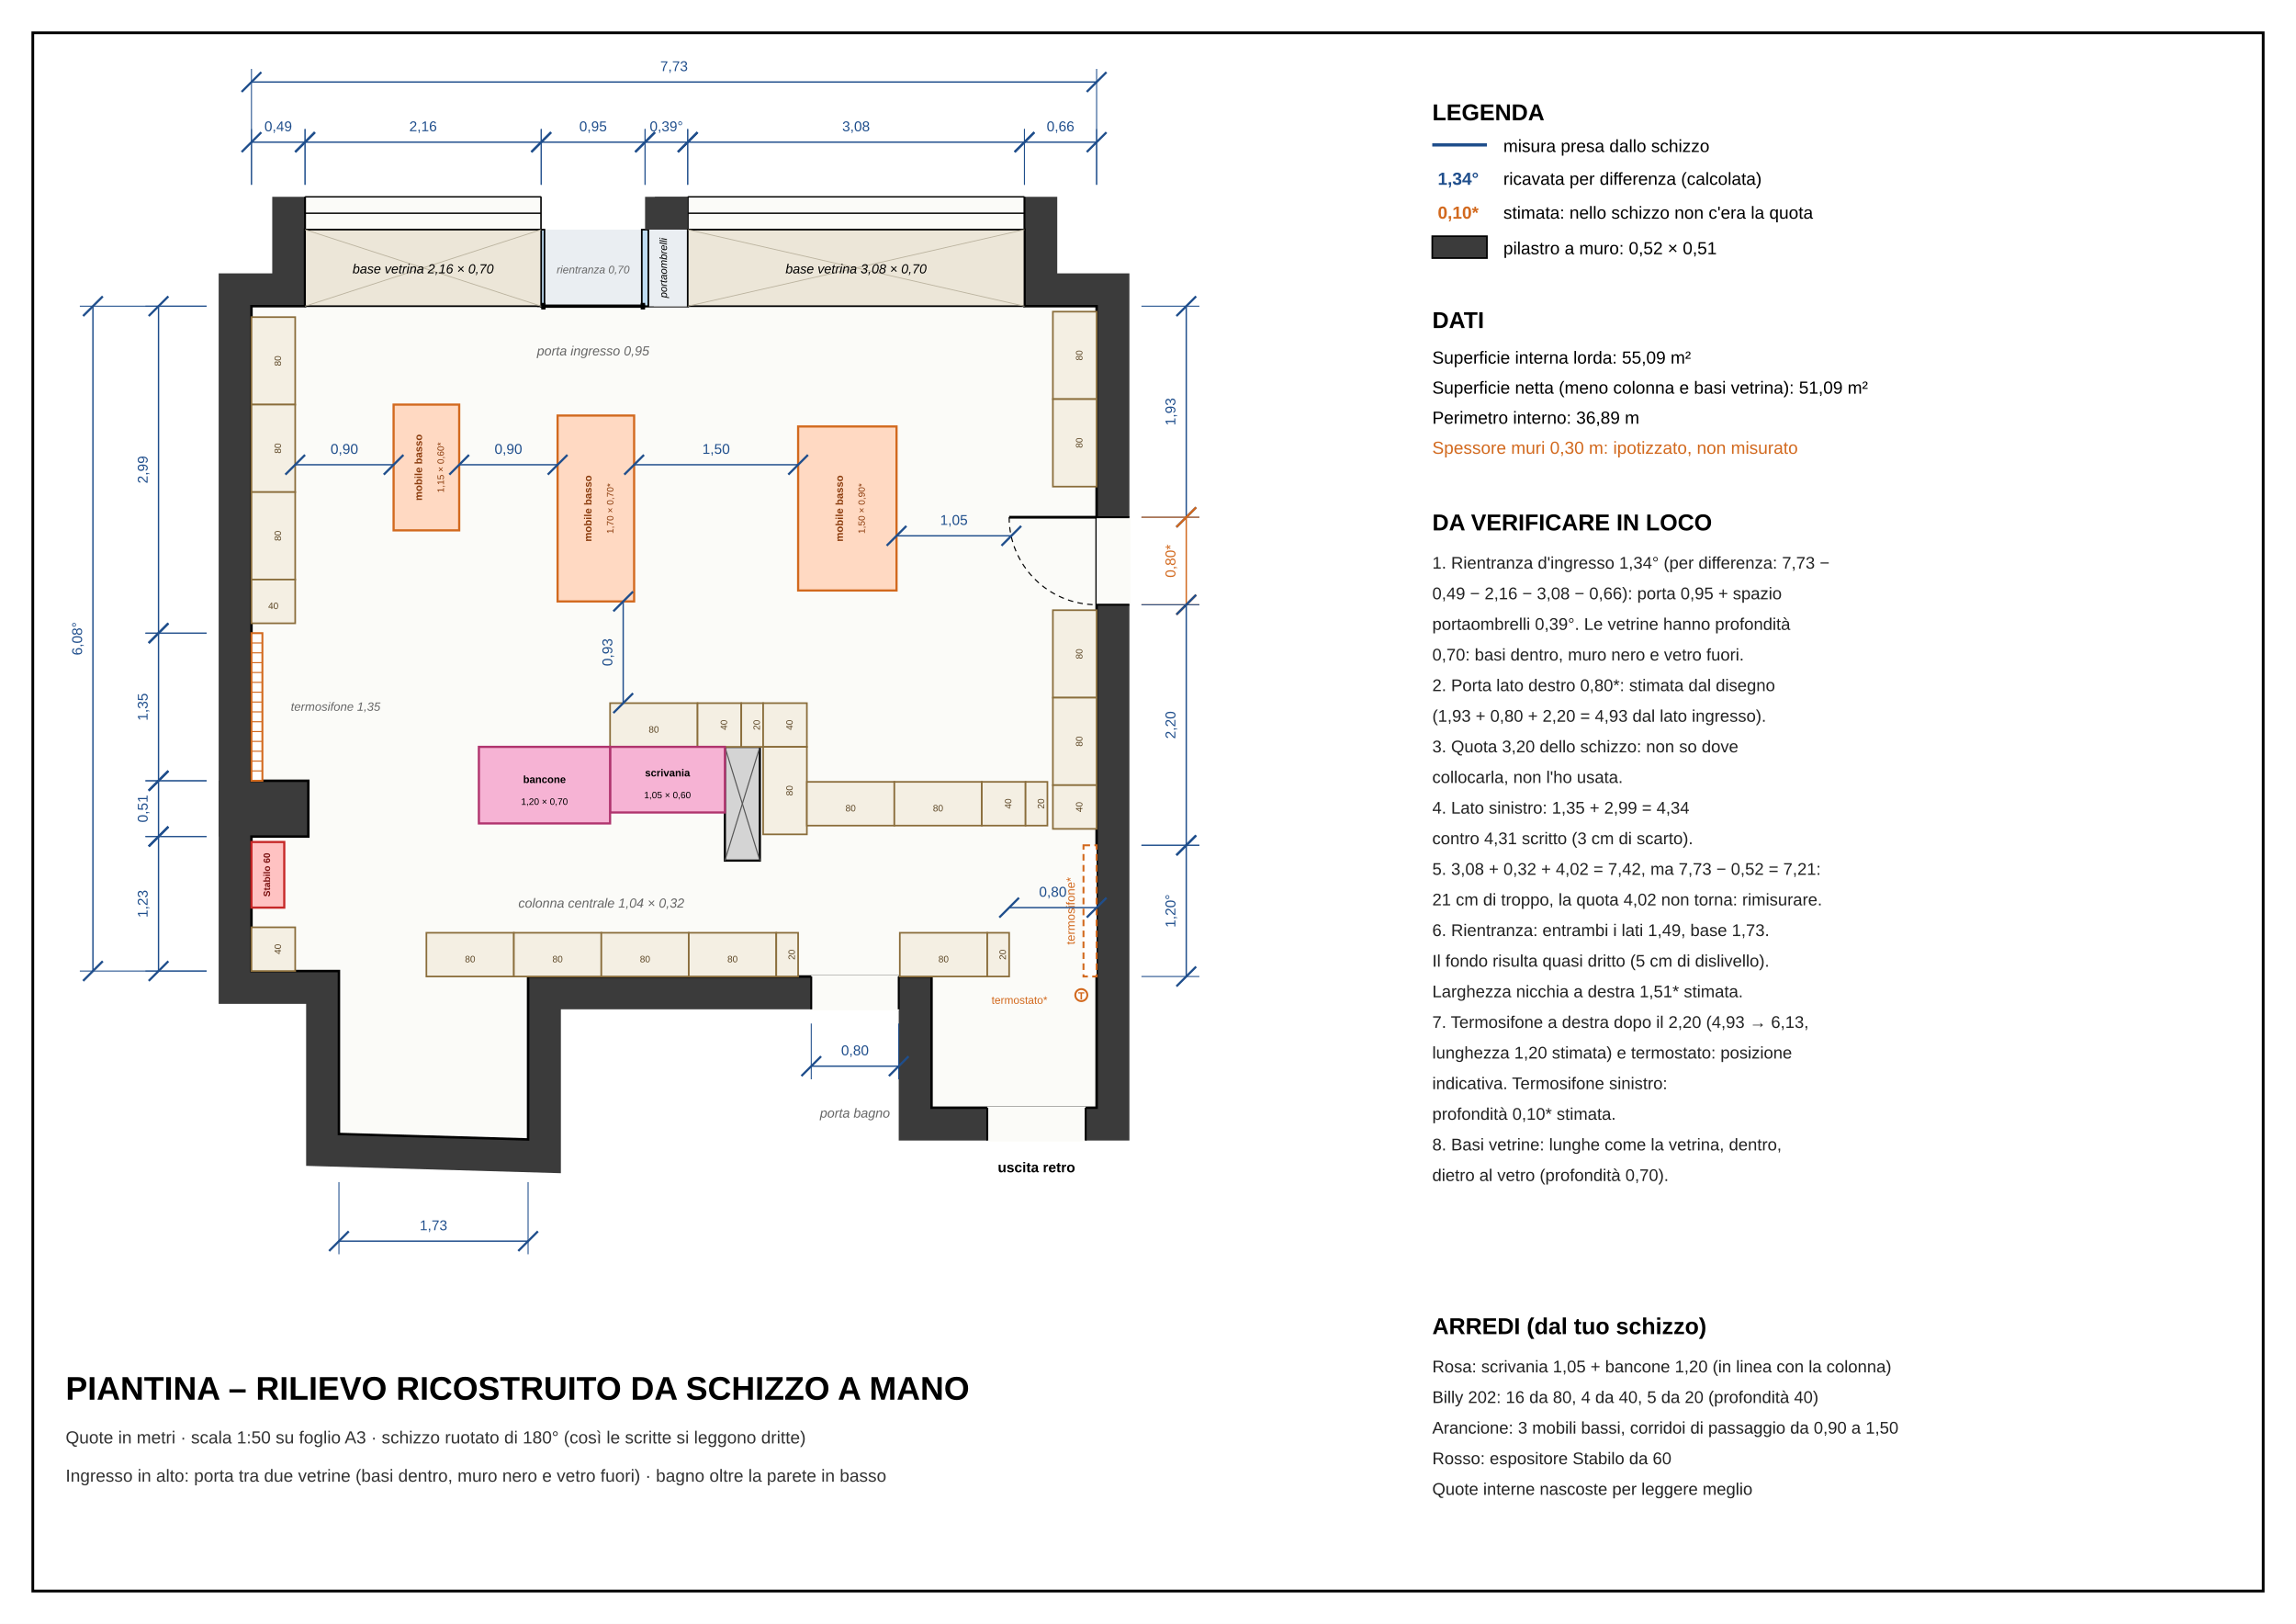
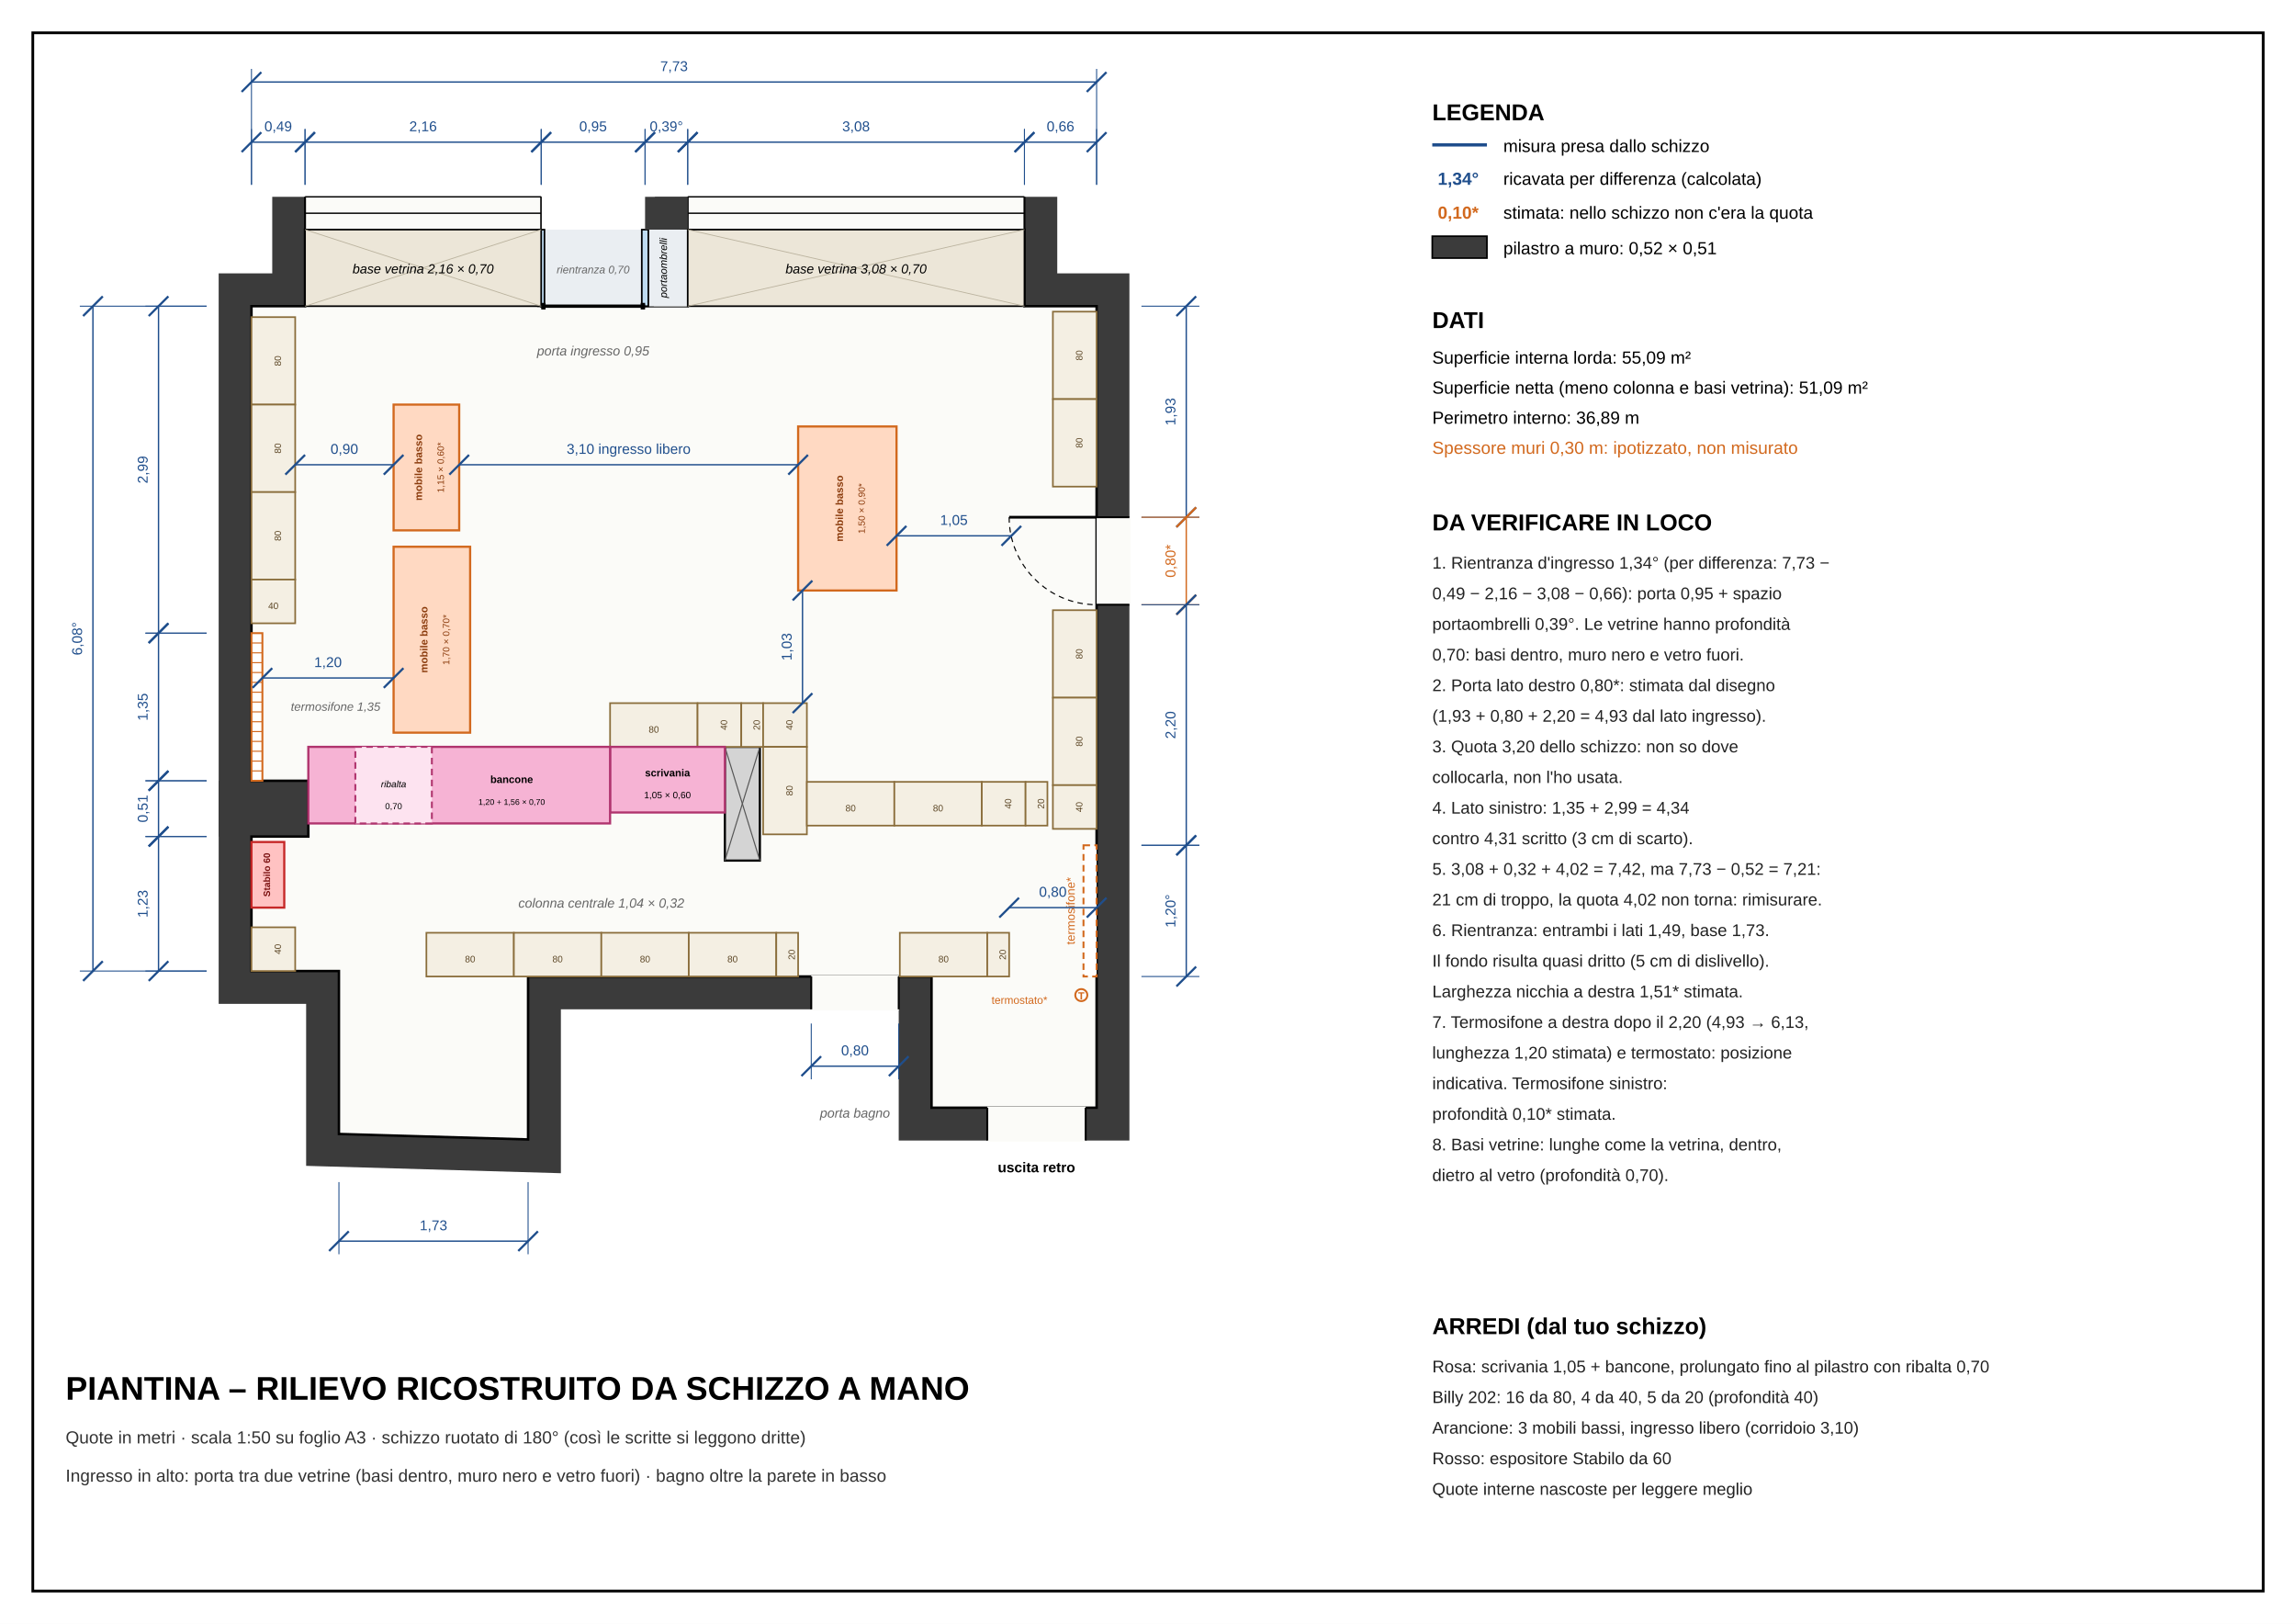
<svg xmlns="http://www.w3.org/2000/svg" width="420mm" height="297mm" viewBox="0 0 420 297" font-family="Arial, Helvetica, sans-serif">
  <defs>
    <pattern id="hatch" width="1.6" height="1.6" patternUnits="userSpaceOnUse" patternTransform="rotate(45)">
      <line x1="0" y1="0" x2="0" y2="1.6" stroke="#777" stroke-width="0.25" />
    </pattern>
  </defs>
  <rect width="420" height="297" fill="#ffffff" />
  <rect x="6" y="6" width="408" height="285" fill="none" stroke="#000" stroke-width="0.5" />
  <polygon points="46.00,56.00 55.80,56.00 55.80,42.00 99.00,42.00 99.00,56.00 125.80,56.00 125.80,42.00 187.40,42.00 187.40,56.00 200.60,56.00 200.60,202.60 170.40,202.60 170.40,178.60 96.60,178.60 96.60,208.40 62.00,207.40 62.00,177.60 46.00,177.60 46.00,153.00 56.40,153.00 56.40,142.80 46.00,142.80" fill="none" stroke="#3b3b3b" stroke-width="12.00" stroke-linejoin="miter" stroke-miterlimit="10" />
  <polygon points="46.00,56.00 55.80,56.00 55.80,42.00 99.00,42.00 99.00,56.00 125.80,56.00 125.80,42.00 187.40,42.00 187.40,56.00 200.60,56.00 200.60,202.60 170.40,202.60 170.40,178.60 96.60,178.60 96.60,208.40 62.00,207.40 62.00,177.60 46.00,177.60 46.00,153.00 56.40,153.00 56.40,142.80 46.00,142.80" fill="#fbfbf8" stroke="none" />
  <rect x="40.00" y="142.80" width="16.40" height="10.20" fill="#3b3b3b" stroke="none" stroke-width="0.25" />
  <polygon points="46.00,56.00 55.80,56.00 55.80,42.00 99.00,42.00 99.00,56.00 125.80,56.00 125.80,42.00 187.40,42.00 187.40,56.00 200.60,56.00 200.60,202.60 170.40,202.60 170.40,178.60 96.60,178.60 96.60,208.40 62.00,207.40 62.00,177.60 46.00,177.60 46.00,153.00 56.40,153.00 56.40,142.80 46.00,142.80" fill="none" stroke="#000" stroke-width="0.45" stroke-linejoin="miter" />
  <rect x="55.80" y="35.80" width="43.20" height="6.40" fill="#fbfbf8" stroke="none" stroke-width="0.25" />
  <line x1="55.80" y1="36.00" x2="55.80" y2="42.00" stroke="#000" stroke-width="0.35" />
  <line x1="99.00" y1="36.00" x2="99.00" y2="42.00" stroke="#000" stroke-width="0.35" />
  <line x1="55.80" y1="36.00" x2="99.00" y2="36.00" stroke="#000" stroke-width="0.25" />
  <line x1="55.80" y1="39.00" x2="99.00" y2="39.00" stroke="#000" stroke-width="0.25" />
  <line x1="55.80" y1="42.00" x2="99.00" y2="42.00" stroke="#000" stroke-width="0.25" />
  <rect x="125.80" y="35.80" width="61.60" height="6.40" fill="#fbfbf8" stroke="none" stroke-width="0.25" />
  <line x1="125.80" y1="36.00" x2="125.80" y2="42.00" stroke="#000" stroke-width="0.35" />
  <line x1="187.40" y1="36.00" x2="187.40" y2="42.00" stroke="#000" stroke-width="0.35" />
  <line x1="125.80" y1="36.00" x2="187.40" y2="36.00" stroke="#000" stroke-width="0.25" />
  <line x1="125.80" y1="39.00" x2="187.40" y2="39.00" stroke="#000" stroke-width="0.25" />
  <line x1="125.80" y1="42.00" x2="187.40" y2="42.00" stroke="#000" stroke-width="0.25" />
  <rect x="99.00" y="42.00" width="6.20" height="14.00" fill="#fbfbf8" stroke="none" stroke-width="0.25" />
  <rect x="99.10" y="35.80" width="6.30" height="6.30" fill="#ffffff" stroke="none" stroke-width="0.25" />
  <rect x="119.60" y="42.00" width="6.20" height="14.00" fill="#fbfbf8" stroke="none" stroke-width="0.25" />
  <rect x="99.00" y="49.80" width="26.80" height="6.20" fill="#fbfbf8" stroke="none" stroke-width="0.25" />
  <line x1="99.00" y1="50.00" x2="99.00" y2="56.00" stroke="#000" stroke-width="0.35" />
  <line x1="125.80" y1="50.00" x2="125.80" y2="56.00" stroke="#000" stroke-width="0.35" />
  <rect x="99.00" y="42.00" width="26.80" height="14.00" fill="#eaeef2" stroke="none" stroke-width="0.25" />
  <rect x="98.40" y="42.00" width="1.20" height="14.00" fill="#bfdcf2" stroke="#000" stroke-width="0.3" />
  <rect x="117.40" y="42.00" width="1.20" height="14.00" fill="#bfdcf2" stroke="#000" stroke-width="0.3" />
  <line x1="99.00" y1="56.00" x2="118.00" y2="56.00" stroke="#000" stroke-width="0.6" />
  <rect x="99.00" y="55.40" width="0.80" height="1.20" fill="#000" stroke="none" stroke-width="0.25" />
  <rect x="117.20" y="55.40" width="0.80" height="1.20" fill="#000" stroke="none" stroke-width="0.25" />
  <rect x="118.00" y="36.00" width="7.80" height="6.00" fill="#3b3b3b" stroke="none" stroke-width="0.25" />
  <rect x="200.60" y="94.60" width="6.20" height="16.00" fill="#fbfbf8" stroke="none" stroke-width="0.25" />
  <line x1="200.60" y1="94.60" x2="206.60" y2="94.60" stroke="#000" stroke-width="0.35" />
  <line x1="200.60" y1="110.60" x2="206.60" y2="110.60" stroke="#000" stroke-width="0.35" />
  <line x1="200.60" y1="94.60" x2="184.60" y2="94.60" stroke="#000" stroke-width="0.5" />
  <path d="M 184.60 94.60 A 16.00 16.00 0 0 0 200.60 110.60" fill="none" stroke="#000" stroke-width="0.2" stroke-dasharray="1 0.8" />
  <rect x="148.40" y="178.40" width="16.00" height="6.40" fill="#fbfbf8" stroke="none" stroke-width="0.25" />
  <line x1="148.40" y1="178.60" x2="148.40" y2="184.60" stroke="#000" stroke-width="0.35" />
  <line x1="164.40" y1="178.60" x2="164.40" y2="184.60" stroke="#000" stroke-width="0.35" />
  <rect x="180.60" y="202.40" width="18.00" height="6.40" fill="#fbfbf8" stroke="none" stroke-width="0.25" />
  <line x1="180.60" y1="202.60" x2="180.60" y2="208.60" stroke="#000" stroke-width="0.35" />
  <line x1="198.60" y1="202.60" x2="198.60" y2="208.60" stroke="#000" stroke-width="0.35" />
  <rect x="180.60" y="202.40" width="18.00" height="6.40" fill="none" stroke="none" stroke-width="0.25" />
  <rect x="55.80" y="42.00" width="43.20" height="14.00" fill="#ece6d8" stroke="#000" stroke-width="0.3" />
  <line x1="55.80" y1="42.00" x2="99.00" y2="56.00" stroke="#bbb39f" stroke-width="0.15" />
  <line x1="55.80" y1="56.00" x2="99.00" y2="42.00" stroke="#bbb39f" stroke-width="0.15" />
  <rect x="125.80" y="42.00" width="61.60" height="14.00" fill="#ece6d8" stroke="#000" stroke-width="0.3" />
  <line x1="125.80" y1="42.00" x2="187.40" y2="56.00" stroke="#bbb39f" stroke-width="0.15" />
  <line x1="125.80" y1="56.00" x2="187.40" y2="42.00" stroke="#bbb39f" stroke-width="0.15" />
  <rect x="132.60" y="136.60" width="6.40" height="20.80" fill="#d4d4d4" stroke="#000" stroke-width="0.4" />
  <line x1="132.60" y1="136.60" x2="139.00" y2="157.40" stroke="#555" stroke-width="0.2" />
  <line x1="139.00" y1="136.60" x2="132.60" y2="157.40" stroke="#555" stroke-width="0.2" />
  <rect x="46.00" y="115.80" width="2.00" height="27.00" fill="#fff" stroke="#d2691e" stroke-width="0.35" />
  <line x1="46.00" y1="117.60" x2="48.00" y2="117.60" stroke="#d2691e" stroke-width="0.2" />
  <line x1="46.00" y1="119.40" x2="48.00" y2="119.40" stroke="#d2691e" stroke-width="0.2" />
  <line x1="46.00" y1="121.20" x2="48.00" y2="121.20" stroke="#d2691e" stroke-width="0.2" />
  <line x1="46.00" y1="123.00" x2="48.00" y2="123.00" stroke="#d2691e" stroke-width="0.2" />
  <line x1="46.00" y1="124.80" x2="48.00" y2="124.80" stroke="#d2691e" stroke-width="0.2" />
  <line x1="46.00" y1="126.60" x2="48.00" y2="126.60" stroke="#d2691e" stroke-width="0.2" />
  <line x1="46.00" y1="128.40" x2="48.00" y2="128.40" stroke="#d2691e" stroke-width="0.2" />
  <line x1="46.00" y1="130.20" x2="48.00" y2="130.20" stroke="#d2691e" stroke-width="0.2" />
  <line x1="46.00" y1="132.00" x2="48.00" y2="132.00" stroke="#d2691e" stroke-width="0.2" />
  <line x1="46.00" y1="133.80" x2="48.00" y2="133.80" stroke="#d2691e" stroke-width="0.2" />
  <line x1="46.00" y1="135.60" x2="48.00" y2="135.60" stroke="#d2691e" stroke-width="0.2" />
  <line x1="46.00" y1="137.40" x2="48.00" y2="137.40" stroke="#d2691e" stroke-width="0.2" />
  <line x1="46.00" y1="139.20" x2="48.00" y2="139.20" stroke="#d2691e" stroke-width="0.2" />
  <line x1="46.00" y1="141.00" x2="48.00" y2="141.00" stroke="#d2691e" stroke-width="0.2" />
  <rect x="198.20" y="154.60" width="2.40" height="24.00" fill="#fff" stroke="#d2691e" stroke-width="0.35" stroke-dasharray="1.2 0.8" />
  <text x="196.60" y="166.60" font-size="2.2" fill="#d2691e" text-anchor="middle" font-weight="normal" font-style="normal" transform="rotate(-90 196.60 166.60)">termosifone*</text>
  <circle cx="197.80" cy="182.00" r="1.1" fill="#fff" stroke="#d2691e" stroke-width="0.35" />
  <text x="197.80" y="182.80" font-size="1.9" fill="#d2691e" text-anchor="middle" font-weight="bold">T</text>
  <text x="191.60" y="183.60" font-size="2.0" fill="#d2691e" text-anchor="end" font-weight="normal" font-style="normal">termostato*</text>
  <text x="77.40" y="50.00" font-size="2.4" fill="#000" text-anchor="middle" font-weight="normal" font-style="italic">base vetrina 2,16 × 0,70</text>
  <text x="156.60" y="50.00" font-size="2.4" fill="#000" text-anchor="middle" font-weight="normal" font-style="italic">base vetrina 3,08 × 0,70</text>
  <text x="108.50" y="65.00" font-size="2.4" fill="#666666" text-anchor="middle" font-weight="normal" font-style="italic">porta ingresso 0,95</text>
  <text x="108.50" y="50.00" font-size="2.0" fill="#666666" text-anchor="middle" font-weight="normal" font-style="italic">rientranza 0,70</text>
  <text x="122.00" y="49.00" font-size="1.9" fill="#000" text-anchor="middle" font-weight="normal" font-style="italic" transform="rotate(-90 122.00 49.00)">portaombrelli</text>
  <text x="110.00" y="166.00" font-size="2.4" fill="#666666" text-anchor="middle" font-weight="normal" font-style="italic">colonna centrale 1,04 × 0,32</text>
  <text x="53.20" y="130.00" font-size="2.2" fill="#666666" text-anchor="start" font-weight="normal" font-style="italic">termosifone 1,35</text>
  <text x="156.40" y="204.40" font-size="2.4" fill="#666666" text-anchor="middle" font-weight="normal" font-style="italic">porta bagno</text>
  <text x="189.60" y="214.40" font-size="2.6" fill="#000" text-anchor="middle" font-weight="bold" font-style="normal">uscita retro</text>
  <rect x="46.00" y="58.00" width="8.00" height="16.00" fill="#f4efe3" stroke="#8a6d3b" stroke-width="0.3" />
  <text x="51.40" y="66.00" font-size="1.7" fill="#5b4524" text-anchor="middle" font-weight="normal" font-style="normal" transform="rotate(-90 51.40 66.00)">80</text>
  <rect x="46.00" y="74.00" width="8.00" height="16.00" fill="#f4efe3" stroke="#8a6d3b" stroke-width="0.3" />
  <text x="51.40" y="82.00" font-size="1.7" fill="#5b4524" text-anchor="middle" font-weight="normal" font-style="normal" transform="rotate(-90 51.40 82.00)">80</text>
  <rect x="46.00" y="90.00" width="8.00" height="16.00" fill="#f4efe3" stroke="#8a6d3b" stroke-width="0.3" />
  <text x="51.40" y="98.00" font-size="1.7" fill="#5b4524" text-anchor="middle" font-weight="normal" font-style="normal" transform="rotate(-90 51.40 98.00)">80</text>
  <rect x="46.00" y="106.00" width="8.00" height="8.00" fill="#f4efe3" stroke="#8a6d3b" stroke-width="0.3" />
  <text x="50.00" y="111.40" font-size="1.7" fill="#5b4524" text-anchor="middle" font-weight="normal" font-style="normal">40</text>
  <rect x="46.00" y="169.60" width="8.00" height="8.00" fill="#f4efe3" stroke="#8a6d3b" stroke-width="0.3" />
  <text x="51.40" y="173.60" font-size="1.7" fill="#5b4524" text-anchor="middle" font-weight="normal" font-style="normal" transform="rotate(-90 51.40 173.60)">40</text>
  <rect x="78.00" y="170.60" width="16.00" height="8.00" fill="#f4efe3" stroke="#8a6d3b" stroke-width="0.3" />
  <text x="86.00" y="176.00" font-size="1.7" fill="#5b4524" text-anchor="middle" font-weight="normal" font-style="normal">80</text>
  <rect x="94.00" y="170.60" width="16.00" height="8.00" fill="#f4efe3" stroke="#8a6d3b" stroke-width="0.3" />
  <text x="102.00" y="176.00" font-size="1.7" fill="#5b4524" text-anchor="middle" font-weight="normal" font-style="normal">80</text>
  <rect x="110.00" y="170.60" width="16.00" height="8.00" fill="#f4efe3" stroke="#8a6d3b" stroke-width="0.3" />
  <text x="118.00" y="176.00" font-size="1.7" fill="#5b4524" text-anchor="middle" font-weight="normal" font-style="normal">80</text>
  <rect x="126.00" y="170.60" width="16.00" height="8.00" fill="#f4efe3" stroke="#8a6d3b" stroke-width="0.3" />
  <text x="134.00" y="176.00" font-size="1.7" fill="#5b4524" text-anchor="middle" font-weight="normal" font-style="normal">80</text>
  <rect x="142.00" y="170.60" width="4.00" height="8.00" fill="#f4efe3" stroke="#8a6d3b" stroke-width="0.3" />
  <text x="145.40" y="174.60" font-size="1.7" fill="#5b4524" text-anchor="middle" font-weight="normal" font-style="normal" transform="rotate(-90 145.40 174.60)">20</text>
  <rect x="164.60" y="170.60" width="16.00" height="8.00" fill="#f4efe3" stroke="#8a6d3b" stroke-width="0.3" />
  <text x="172.60" y="176.00" font-size="1.7" fill="#5b4524" text-anchor="middle" font-weight="normal" font-style="normal">80</text>
  <rect x="180.60" y="170.60" width="4.00" height="8.00" fill="#f4efe3" stroke="#8a6d3b" stroke-width="0.3" />
  <text x="184.00" y="174.60" font-size="1.7" fill="#5b4524" text-anchor="middle" font-weight="normal" font-style="normal" transform="rotate(-90 184.00 174.60)">20</text>
  <line x1="184.60" y1="166.00" x2="200.60" y2="166.00" stroke="#1f4e8c" stroke-width="0.25" />
  <line x1="182.80" y1="167.80" x2="186.40" y2="164.20" stroke="#1f4e8c" stroke-width="0.4" />
  <line x1="198.80" y1="167.80" x2="202.40" y2="164.20" stroke="#1f4e8c" stroke-width="0.4" />
  <text x="192.60" y="164.00" font-size="2.6" fill="#1f4e8c" text-anchor="middle" font-weight="normal" font-style="normal">0,80</text>
  <rect x="192.60" y="57.00" width="8.00" height="16.00" fill="#f4efe3" stroke="#8a6d3b" stroke-width="0.3" />
  <text x="198.00" y="65.00" font-size="1.7" fill="#5b4524" text-anchor="middle" font-weight="normal" font-style="normal" transform="rotate(-90 198.00 65.00)">80</text>
  <rect x="192.60" y="73.00" width="8.00" height="16.00" fill="#f4efe3" stroke="#8a6d3b" stroke-width="0.3" />
  <text x="198.00" y="81.00" font-size="1.7" fill="#5b4524" text-anchor="middle" font-weight="normal" font-style="normal" transform="rotate(-90 198.00 81.00)">80</text>
  <rect x="192.60" y="111.60" width="8.00" height="16.00" fill="#f4efe3" stroke="#8a6d3b" stroke-width="0.3" />
  <text x="198.00" y="119.60" font-size="1.7" fill="#5b4524" text-anchor="middle" font-weight="normal" font-style="normal" transform="rotate(-90 198.00 119.60)">80</text>
  <rect x="192.60" y="127.60" width="8.00" height="16.00" fill="#f4efe3" stroke="#8a6d3b" stroke-width="0.3" />
  <text x="198.00" y="135.60" font-size="1.7" fill="#5b4524" text-anchor="middle" font-weight="normal" font-style="normal" transform="rotate(-90 198.00 135.60)">80</text>
  <rect x="192.60" y="143.60" width="8.00" height="8.00" fill="#f4efe3" stroke="#8a6d3b" stroke-width="0.3" />
  <text x="198.00" y="147.60" font-size="1.7" fill="#5b4524" text-anchor="middle" font-weight="normal" font-style="normal" transform="rotate(-90 198.00 147.60)">40</text>
  <rect x="111.60" y="128.60" width="16.00" height="8.00" fill="#f4efe3" stroke="#8a6d3b" stroke-width="0.3" />
  <text x="119.60" y="134.00" font-size="1.7" fill="#5b4524" text-anchor="middle" font-weight="normal" font-style="normal">80</text>
  <rect x="127.60" y="128.60" width="8.00" height="8.00" fill="#f4efe3" stroke="#8a6d3b" stroke-width="0.3" />
  <text x="133.00" y="132.60" font-size="1.7" fill="#5b4524" text-anchor="middle" font-weight="normal" font-style="normal" transform="rotate(-90 133.00 132.60)">40</text>
  <rect x="135.60" y="128.60" width="4.00" height="8.00" fill="#f4efe3" stroke="#8a6d3b" stroke-width="0.3" />
  <text x="139.00" y="132.60" font-size="1.7" fill="#5b4524" text-anchor="middle" font-weight="normal" font-style="normal" transform="rotate(-90 139.00 132.60)">20</text>
  <rect x="139.60" y="128.60" width="8.00" height="8.00" fill="#f4efe3" stroke="#8a6d3b" stroke-width="0.3" />
  <text x="145.00" y="132.60" font-size="1.7" fill="#5b4524" text-anchor="middle" font-weight="normal" font-style="normal" transform="rotate(-90 145.00 132.60)">40</text>
  <rect x="139.60" y="136.60" width="8.00" height="16.00" fill="#f4efe3" stroke="#8a6d3b" stroke-width="0.3" />
  <text x="145.00" y="144.60" font-size="1.7" fill="#5b4524" text-anchor="middle" font-weight="normal" font-style="normal" transform="rotate(-90 145.00 144.60)">80</text>
  <rect x="147.60" y="143.00" width="16.00" height="8.00" fill="#f4efe3" stroke="#8a6d3b" stroke-width="0.3" />
  <text x="155.60" y="148.40" font-size="1.7" fill="#5b4524" text-anchor="middle" font-weight="normal" font-style="normal">80</text>
  <rect x="163.60" y="143.00" width="16.00" height="8.00" fill="#f4efe3" stroke="#8a6d3b" stroke-width="0.3" />
  <text x="171.60" y="148.40" font-size="1.7" fill="#5b4524" text-anchor="middle" font-weight="normal" font-style="normal">80</text>
  <rect x="179.60" y="143.00" width="8.00" height="8.00" fill="#f4efe3" stroke="#8a6d3b" stroke-width="0.3" />
  <text x="185.00" y="147.00" font-size="1.7" fill="#5b4524" text-anchor="middle" font-weight="normal" font-style="normal" transform="rotate(-90 185.00 147.00)">40</text>
  <rect x="187.60" y="143.00" width="4.00" height="8.00" fill="#f4efe3" stroke="#8a6d3b" stroke-width="0.3" />
  <text x="191.00" y="147.00" font-size="1.7" fill="#5b4524" text-anchor="middle" font-weight="normal" font-style="normal" transform="rotate(-90 191.00 147.00)">20</text>
  <rect x="111.60" y="136.60" width="21.00" height="12.00" fill="#f6b3d4" stroke="#b0346e" stroke-width="0.4" />
  <text x="122.10" y="142.00" font-size="1.9" fill="#000" text-anchor="middle" font-weight="bold" font-style="normal">scrivania</text>
  <text x="122.10" y="146.00" font-size="1.7" fill="#000" text-anchor="middle" font-weight="normal" font-style="normal">1,05 × 0,60</text>
-   <rect x="87.60" y="136.60" width="24.00" height="14.00" fill="#f6b3d4" stroke="#b0346e" stroke-width="0.4" />
-   <text x="99.60" y="143.20" font-size="1.9" fill="#000" text-anchor="middle" font-weight="bold" font-style="normal">bancone</text>
-   <text x="99.60" y="147.20" font-size="1.7" fill="#000" text-anchor="middle" font-weight="normal" font-style="normal">1,20 × 0,70</text>
+   <rect x="56.40" y="136.60" width="55.20" height="14.00" fill="#f6b3d4" stroke="#b0346e" stroke-width="0.4" />
+   <rect x="65.00" y="136.60" width="14.00" height="14.00" fill="#fde3f0" stroke="#b0346e" stroke-width="0.35" stroke-dasharray="1.2 0.8" />
+   <text x="72.00" y="144.00" font-size="1.7" fill="#000" text-anchor="middle" font-weight="normal" font-style="italic">ribalta</text>
+   <text x="72.00" y="148.00" font-size="1.6" fill="#000" text-anchor="middle" font-weight="normal" font-style="normal">0,70</text>
+   <text x="93.60" y="143.20" font-size="1.9" fill="#000" text-anchor="middle" font-weight="bold" font-style="normal">bancone</text>
+   <text x="93.60" y="147.20" font-size="1.5" fill="#000" text-anchor="middle" font-weight="normal" font-style="normal">1,20 + 1,56 × 0,70</text>
  <rect x="72.00" y="74.00" width="12.00" height="23.00" fill="#ffd9c2" stroke="#d2691e" stroke-width="0.4" />
  <text x="77.20" y="85.50" font-size="1.9" fill="#8a3b0c" text-anchor="middle" font-weight="bold" font-style="normal" transform="rotate(-90 77.20 85.50)">mobile basso</text>
  <text x="81.20" y="85.50" font-size="1.7" fill="#8a3b0c" text-anchor="middle" font-weight="normal" font-style="normal" transform="rotate(-90 81.20 85.50)">1,15 × 0,60*</text>
-   <rect x="102.00" y="76.00" width="14.00" height="34.00" fill="#ffd9c2" stroke="#d2691e" stroke-width="0.4" />
-   <text x="108.20" y="93.00" font-size="1.9" fill="#8a3b0c" text-anchor="middle" font-weight="bold" font-style="normal" transform="rotate(-90 108.20 93.00)">mobile basso</text>
-   <text x="112.20" y="93.00" font-size="1.7" fill="#8a3b0c" text-anchor="middle" font-weight="normal" font-style="normal" transform="rotate(-90 112.20 93.00)">1,70 × 0,70*</text>
+   <rect x="72.00" y="100.00" width="14.00" height="34.00" fill="#ffd9c2" stroke="#d2691e" stroke-width="0.4" />
+   <text x="78.20" y="117.00" font-size="1.9" fill="#8a3b0c" text-anchor="middle" font-weight="bold" font-style="normal" transform="rotate(-90 78.20 117.00)">mobile basso</text>
+   <text x="82.20" y="117.00" font-size="1.7" fill="#8a3b0c" text-anchor="middle" font-weight="normal" font-style="normal" transform="rotate(-90 82.20 117.00)">1,70 × 0,70*</text>
  <rect x="146.00" y="78.00" width="18.00" height="30.00" fill="#ffd9c2" stroke="#d2691e" stroke-width="0.4" />
  <text x="154.20" y="93.00" font-size="1.9" fill="#8a3b0c" text-anchor="middle" font-weight="bold" font-style="normal" transform="rotate(-90 154.20 93.00)">mobile basso</text>
  <text x="158.20" y="93.00" font-size="1.7" fill="#8a3b0c" text-anchor="middle" font-weight="normal" font-style="normal" transform="rotate(-90 158.20 93.00)">1,50 × 0,90*</text>
  <line x1="54.00" y1="85.00" x2="72.00" y2="85.00" stroke="#1f4e8c" stroke-width="0.25" />
  <line x1="52.20" y1="86.80" x2="55.80" y2="83.20" stroke="#1f4e8c" stroke-width="0.4" />
  <line x1="70.20" y1="86.80" x2="73.80" y2="83.20" stroke="#1f4e8c" stroke-width="0.4" />
  <text x="63.00" y="83.00" font-size="2.6" fill="#1f4e8c" text-anchor="middle" font-weight="normal" font-style="normal">0,90</text>
-   <line x1="84.00" y1="85.00" x2="102.00" y2="85.00" stroke="#1f4e8c" stroke-width="0.25" />
+   <line x1="48.00" y1="124.00" x2="72.00" y2="124.00" stroke="#1f4e8c" stroke-width="0.25" />
+   <line x1="46.20" y1="125.80" x2="49.80" y2="122.20" stroke="#1f4e8c" stroke-width="0.4" />
+   <line x1="70.20" y1="125.80" x2="73.80" y2="122.20" stroke="#1f4e8c" stroke-width="0.4" />
+   <text x="60.00" y="122.00" font-size="2.6" fill="#1f4e8c" text-anchor="middle" font-weight="normal" font-style="normal">1,20</text>
+   <line x1="84.00" y1="85.00" x2="146.00" y2="85.00" stroke="#1f4e8c" stroke-width="0.25" />
  <line x1="82.20" y1="86.80" x2="85.80" y2="83.20" stroke="#1f4e8c" stroke-width="0.4" />
-   <line x1="100.20" y1="86.80" x2="103.80" y2="83.20" stroke="#1f4e8c" stroke-width="0.4" />
-   <text x="93.00" y="83.00" font-size="2.6" fill="#1f4e8c" text-anchor="middle" font-weight="normal" font-style="normal">0,90</text>
-   <line x1="116.00" y1="85.00" x2="146.00" y2="85.00" stroke="#1f4e8c" stroke-width="0.25" />
-   <line x1="114.20" y1="86.80" x2="117.80" y2="83.20" stroke="#1f4e8c" stroke-width="0.4" />
  <line x1="144.20" y1="86.80" x2="147.80" y2="83.20" stroke="#1f4e8c" stroke-width="0.4" />
-   <text x="131.00" y="83.00" font-size="2.6" fill="#1f4e8c" text-anchor="middle" font-weight="normal" font-style="normal">1,50</text>
+   <text x="115.00" y="83.00" font-size="2.6" fill="#1f4e8c" text-anchor="middle" font-weight="normal" font-style="normal">3,10 ingresso libero</text>
  <line x1="164.00" y1="98.00" x2="185.00" y2="98.00" stroke="#1f4e8c" stroke-width="0.25" />
  <line x1="162.20" y1="99.80" x2="165.80" y2="96.20" stroke="#1f4e8c" stroke-width="0.4" />
  <line x1="183.20" y1="99.80" x2="186.80" y2="96.20" stroke="#1f4e8c" stroke-width="0.4" />
  <text x="174.50" y="96.00" font-size="2.6" fill="#1f4e8c" text-anchor="middle" font-weight="normal" font-style="normal">1,05</text>
-   <line x1="114.00" y1="110.00" x2="114.00" y2="128.60" stroke="#1f4e8c" stroke-width="0.25" />
-   <line x1="112.20" y1="111.80" x2="115.80" y2="108.20" stroke="#1f4e8c" stroke-width="0.4" />
-   <line x1="112.20" y1="130.40" x2="115.80" y2="126.80" stroke="#1f4e8c" stroke-width="0.4" />
-   <text x="112.00" y="119.30" font-size="2.6" fill="#1f4e8c" text-anchor="middle" font-weight="normal" font-style="normal" transform="rotate(-90 112.00 119.30)">0,93</text>
+   <line x1="146.80" y1="108.00" x2="146.80" y2="128.60" stroke="#1f4e8c" stroke-width="0.25" />
+   <line x1="145.00" y1="109.80" x2="148.60" y2="106.20" stroke="#1f4e8c" stroke-width="0.4" />
+   <line x1="145.00" y1="130.40" x2="148.60" y2="126.80" stroke="#1f4e8c" stroke-width="0.4" />
+   <text x="144.80" y="118.30" font-size="2.6" fill="#1f4e8c" text-anchor="middle" font-weight="normal" font-style="normal" transform="rotate(-90 144.80 118.30)">1,03</text>
  <rect x="46.00" y="154.00" width="6.00" height="12.00" fill="#ffc2c2" stroke="#c62828" stroke-width="0.4" />
  <text x="49.40" y="160.00" font-size="1.7" fill="#7a1010" text-anchor="middle" font-weight="bold" font-style="normal" transform="rotate(-90 49.40 160.00)">Stabilo 60</text>
  <line x1="46.00" y1="33.80" x2="46.00" y2="23.60" stroke="#1f4e8c" stroke-width="0.18" />
  <line x1="55.80" y1="33.80" x2="55.80" y2="23.60" stroke="#1f4e8c" stroke-width="0.18" />
  <line x1="46.00" y1="26.00" x2="55.80" y2="26.00" stroke="#1f4e8c" stroke-width="0.25" />
  <line x1="44.20" y1="27.80" x2="47.80" y2="24.20" stroke="#1f4e8c" stroke-width="0.4" />
  <line x1="54.00" y1="27.80" x2="57.60" y2="24.20" stroke="#1f4e8c" stroke-width="0.4" />
  <text x="50.90" y="24.00" font-size="2.6" fill="#1f4e8c" text-anchor="middle" font-weight="normal" font-style="normal">0,49</text>
  <line x1="55.80" y1="33.80" x2="55.80" y2="23.60" stroke="#1f4e8c" stroke-width="0.18" />
  <line x1="99.00" y1="33.80" x2="99.00" y2="23.60" stroke="#1f4e8c" stroke-width="0.18" />
  <line x1="55.80" y1="26.00" x2="99.00" y2="26.00" stroke="#1f4e8c" stroke-width="0.25" />
  <line x1="54.00" y1="27.80" x2="57.60" y2="24.20" stroke="#1f4e8c" stroke-width="0.4" />
  <line x1="97.20" y1="27.80" x2="100.80" y2="24.20" stroke="#1f4e8c" stroke-width="0.4" />
  <text x="77.40" y="24.00" font-size="2.6" fill="#1f4e8c" text-anchor="middle" font-weight="normal" font-style="normal">2,16</text>
  <line x1="99.00" y1="33.80" x2="99.00" y2="23.60" stroke="#1f4e8c" stroke-width="0.18" />
  <line x1="118.00" y1="33.80" x2="118.00" y2="23.60" stroke="#1f4e8c" stroke-width="0.18" />
  <line x1="99.00" y1="26.00" x2="118.00" y2="26.00" stroke="#1f4e8c" stroke-width="0.25" />
  <line x1="97.20" y1="27.80" x2="100.80" y2="24.20" stroke="#1f4e8c" stroke-width="0.4" />
  <line x1="116.20" y1="27.80" x2="119.80" y2="24.20" stroke="#1f4e8c" stroke-width="0.4" />
  <text x="108.50" y="24.00" font-size="2.6" fill="#1f4e8c" text-anchor="middle" font-weight="normal" font-style="normal">0,95</text>
  <line x1="118.00" y1="33.80" x2="118.00" y2="23.60" stroke="#1f4e8c" stroke-width="0.18" />
  <line x1="125.80" y1="33.80" x2="125.80" y2="23.60" stroke="#1f4e8c" stroke-width="0.18" />
  <line x1="118.00" y1="26.00" x2="125.80" y2="26.00" stroke="#1f4e8c" stroke-width="0.25" />
  <line x1="116.20" y1="27.80" x2="119.80" y2="24.20" stroke="#1f4e8c" stroke-width="0.4" />
  <line x1="124.00" y1="27.80" x2="127.60" y2="24.20" stroke="#1f4e8c" stroke-width="0.4" />
  <text x="121.90" y="24.00" font-size="2.6" fill="#1f4e8c" text-anchor="middle" font-weight="normal" font-style="normal">0,39°</text>
  <line x1="125.80" y1="33.80" x2="125.80" y2="23.60" stroke="#1f4e8c" stroke-width="0.18" />
  <line x1="187.40" y1="33.80" x2="187.40" y2="23.60" stroke="#1f4e8c" stroke-width="0.18" />
  <line x1="125.80" y1="26.00" x2="187.40" y2="26.00" stroke="#1f4e8c" stroke-width="0.25" />
  <line x1="124.00" y1="27.80" x2="127.60" y2="24.20" stroke="#1f4e8c" stroke-width="0.4" />
  <line x1="185.60" y1="27.80" x2="189.20" y2="24.20" stroke="#1f4e8c" stroke-width="0.4" />
  <text x="156.60" y="24.00" font-size="2.6" fill="#1f4e8c" text-anchor="middle" font-weight="normal" font-style="normal">3,08</text>
  <line x1="187.40" y1="33.80" x2="187.40" y2="23.60" stroke="#1f4e8c" stroke-width="0.18" />
  <line x1="200.60" y1="33.80" x2="200.60" y2="23.60" stroke="#1f4e8c" stroke-width="0.18" />
  <line x1="187.40" y1="26.00" x2="200.60" y2="26.00" stroke="#1f4e8c" stroke-width="0.25" />
  <line x1="185.60" y1="27.80" x2="189.20" y2="24.20" stroke="#1f4e8c" stroke-width="0.4" />
  <line x1="198.80" y1="27.80" x2="202.40" y2="24.20" stroke="#1f4e8c" stroke-width="0.4" />
  <text x="194.00" y="24.00" font-size="2.6" fill="#1f4e8c" text-anchor="middle" font-weight="normal" font-style="normal">0,66</text>
  <line x1="46.00" y1="33.80" x2="46.00" y2="12.60" stroke="#1f4e8c" stroke-width="0.18" />
  <line x1="200.60" y1="33.80" x2="200.60" y2="12.60" stroke="#1f4e8c" stroke-width="0.18" />
  <line x1="46.00" y1="15.00" x2="200.60" y2="15.00" stroke="#1f4e8c" stroke-width="0.25" />
  <line x1="44.20" y1="16.80" x2="47.80" y2="13.20" stroke="#1f4e8c" stroke-width="0.4" />
  <line x1="198.80" y1="16.80" x2="202.40" y2="13.20" stroke="#1f4e8c" stroke-width="0.4" />
  <text x="123.30" y="13.00" font-size="2.6" fill="#1f4e8c" text-anchor="middle" font-weight="normal" font-style="normal">7,73</text>
  <line x1="208.80" y1="56.00" x2="219.40" y2="56.00" stroke="#1f4e8c" stroke-width="0.18" />
  <line x1="208.80" y1="94.60" x2="219.40" y2="94.60" stroke="#1f4e8c" stroke-width="0.18" />
  <line x1="217.00" y1="56.00" x2="217.00" y2="94.60" stroke="#1f4e8c" stroke-width="0.25" />
  <line x1="215.20" y1="57.80" x2="218.80" y2="54.20" stroke="#1f4e8c" stroke-width="0.4" />
  <line x1="215.20" y1="96.40" x2="218.80" y2="92.80" stroke="#1f4e8c" stroke-width="0.4" />
  <text x="215.00" y="75.30" font-size="2.6" fill="#1f4e8c" text-anchor="middle" font-weight="normal" font-style="normal" transform="rotate(-90 215.00 75.30)">1,93</text>
  <line x1="208.80" y1="94.60" x2="219.40" y2="94.60" stroke="#d2691e" stroke-width="0.18" />
  <line x1="208.80" y1="110.60" x2="219.40" y2="110.60" stroke="#d2691e" stroke-width="0.18" />
  <line x1="217.00" y1="94.60" x2="217.00" y2="110.60" stroke="#d2691e" stroke-width="0.25" />
  <line x1="215.20" y1="96.40" x2="218.80" y2="92.80" stroke="#d2691e" stroke-width="0.4" />
  <line x1="215.20" y1="112.40" x2="218.80" y2="108.80" stroke="#d2691e" stroke-width="0.4" />
  <text x="215.00" y="102.60" font-size="2.6" fill="#d2691e" text-anchor="middle" font-weight="normal" font-style="normal" transform="rotate(-90 215.00 102.60)">0,80*</text>
  <line x1="208.80" y1="110.60" x2="219.40" y2="110.60" stroke="#1f4e8c" stroke-width="0.18" />
  <line x1="208.80" y1="154.60" x2="219.40" y2="154.60" stroke="#1f4e8c" stroke-width="0.18" />
  <line x1="217.00" y1="110.60" x2="217.00" y2="154.60" stroke="#1f4e8c" stroke-width="0.25" />
  <line x1="215.20" y1="112.40" x2="218.80" y2="108.80" stroke="#1f4e8c" stroke-width="0.4" />
  <line x1="215.20" y1="156.40" x2="218.80" y2="152.80" stroke="#1f4e8c" stroke-width="0.4" />
  <text x="215.00" y="132.60" font-size="2.6" fill="#1f4e8c" text-anchor="middle" font-weight="normal" font-style="normal" transform="rotate(-90 215.00 132.60)">2,20</text>
  <line x1="208.80" y1="154.60" x2="219.40" y2="154.60" stroke="#1f4e8c" stroke-width="0.18" />
  <line x1="208.80" y1="178.60" x2="219.40" y2="178.60" stroke="#1f4e8c" stroke-width="0.18" />
  <line x1="217.00" y1="154.60" x2="217.00" y2="178.60" stroke="#1f4e8c" stroke-width="0.25" />
  <line x1="215.20" y1="156.40" x2="218.80" y2="152.80" stroke="#1f4e8c" stroke-width="0.4" />
  <line x1="215.20" y1="180.40" x2="218.80" y2="176.80" stroke="#1f4e8c" stroke-width="0.4" />
  <text x="215.00" y="166.60" font-size="2.6" fill="#1f4e8c" text-anchor="middle" font-weight="normal" font-style="normal" transform="rotate(-90 215.00 166.60)">1,20°</text>
  <line x1="37.80" y1="56.00" x2="26.60" y2="56.00" stroke="#1f4e8c" stroke-width="0.18" />
  <line x1="37.80" y1="115.80" x2="26.60" y2="115.80" stroke="#1f4e8c" stroke-width="0.18" />
  <line x1="29.00" y1="56.00" x2="29.00" y2="115.80" stroke="#1f4e8c" stroke-width="0.25" />
  <line x1="27.20" y1="57.80" x2="30.80" y2="54.20" stroke="#1f4e8c" stroke-width="0.4" />
  <line x1="27.20" y1="117.60" x2="30.80" y2="114.00" stroke="#1f4e8c" stroke-width="0.4" />
  <text x="27.00" y="85.90" font-size="2.6" fill="#1f4e8c" text-anchor="middle" font-weight="normal" font-style="normal" transform="rotate(-90 27.00 85.90)">2,99</text>
  <line x1="37.80" y1="115.80" x2="26.60" y2="115.80" stroke="#1f4e8c" stroke-width="0.18" />
  <line x1="37.80" y1="142.80" x2="26.60" y2="142.80" stroke="#1f4e8c" stroke-width="0.18" />
  <line x1="29.00" y1="115.80" x2="29.00" y2="142.80" stroke="#1f4e8c" stroke-width="0.25" />
  <line x1="27.20" y1="117.60" x2="30.80" y2="114.00" stroke="#1f4e8c" stroke-width="0.4" />
  <line x1="27.20" y1="144.60" x2="30.80" y2="141.00" stroke="#1f4e8c" stroke-width="0.4" />
  <text x="27.00" y="129.30" font-size="2.6" fill="#1f4e8c" text-anchor="middle" font-weight="normal" font-style="normal" transform="rotate(-90 27.00 129.30)">1,35</text>
  <line x1="37.80" y1="142.80" x2="26.60" y2="142.80" stroke="#1f4e8c" stroke-width="0.18" />
  <line x1="37.80" y1="153.00" x2="26.60" y2="153.00" stroke="#1f4e8c" stroke-width="0.18" />
  <line x1="29.00" y1="142.80" x2="29.00" y2="153.00" stroke="#1f4e8c" stroke-width="0.25" />
  <line x1="27.20" y1="144.60" x2="30.80" y2="141.00" stroke="#1f4e8c" stroke-width="0.4" />
  <line x1="27.20" y1="154.80" x2="30.80" y2="151.20" stroke="#1f4e8c" stroke-width="0.4" />
  <text x="27.00" y="147.90" font-size="2.6" fill="#1f4e8c" text-anchor="middle" font-weight="normal" font-style="normal" transform="rotate(-90 27.00 147.90)">0,51</text>
  <line x1="37.80" y1="153.00" x2="26.60" y2="153.00" stroke="#1f4e8c" stroke-width="0.18" />
  <line x1="37.80" y1="177.60" x2="26.60" y2="177.60" stroke="#1f4e8c" stroke-width="0.18" />
  <line x1="29.00" y1="153.00" x2="29.00" y2="177.60" stroke="#1f4e8c" stroke-width="0.25" />
  <line x1="27.20" y1="154.80" x2="30.80" y2="151.20" stroke="#1f4e8c" stroke-width="0.4" />
  <line x1="27.20" y1="179.40" x2="30.80" y2="175.80" stroke="#1f4e8c" stroke-width="0.4" />
  <text x="27.00" y="165.30" font-size="2.6" fill="#1f4e8c" text-anchor="middle" font-weight="normal" font-style="normal" transform="rotate(-90 27.00 165.30)">1,23</text>
  <line x1="37.80" y1="56.00" x2="14.60" y2="56.00" stroke="#1f4e8c" stroke-width="0.18" />
  <line x1="37.80" y1="177.60" x2="14.60" y2="177.60" stroke="#1f4e8c" stroke-width="0.18" />
  <line x1="17.00" y1="56.00" x2="17.00" y2="177.60" stroke="#1f4e8c" stroke-width="0.25" />
  <line x1="15.20" y1="57.80" x2="18.80" y2="54.20" stroke="#1f4e8c" stroke-width="0.4" />
  <line x1="15.20" y1="179.40" x2="18.80" y2="175.80" stroke="#1f4e8c" stroke-width="0.4" />
  <text x="15.00" y="116.80" font-size="2.6" fill="#1f4e8c" text-anchor="middle" font-weight="normal" font-style="normal" transform="rotate(-90 15.00 116.80)">6,08°</text>
  <line x1="62.00" y1="216.20" x2="62.00" y2="229.40" stroke="#1f4e8c" stroke-width="0.18" />
  <line x1="96.60" y1="216.20" x2="96.60" y2="229.40" stroke="#1f4e8c" stroke-width="0.18" />
  <line x1="62.00" y1="227.00" x2="96.60" y2="227.00" stroke="#1f4e8c" stroke-width="0.25" />
  <line x1="60.20" y1="228.80" x2="63.80" y2="225.20" stroke="#1f4e8c" stroke-width="0.4" />
  <line x1="94.80" y1="228.80" x2="98.40" y2="225.20" stroke="#1f4e8c" stroke-width="0.4" />
  <text x="79.30" y="225.00" font-size="2.6" fill="#1f4e8c" text-anchor="middle" font-weight="normal" font-style="normal">1,73</text>
  <line x1="148.40" y1="187.20" x2="148.40" y2="197.40" stroke="#1f4e8c" stroke-width="0.18" />
  <line x1="164.40" y1="187.20" x2="164.40" y2="197.40" stroke="#1f4e8c" stroke-width="0.18" />
  <line x1="148.40" y1="195.00" x2="164.40" y2="195.00" stroke="#1f4e8c" stroke-width="0.25" />
  <line x1="146.60" y1="196.80" x2="150.20" y2="193.20" stroke="#1f4e8c" stroke-width="0.4" />
  <line x1="162.60" y1="196.80" x2="166.20" y2="193.20" stroke="#1f4e8c" stroke-width="0.4" />
  <text x="156.40" y="193.00" font-size="2.6" fill="#1f4e8c" text-anchor="middle" font-weight="normal" font-style="normal">0,80</text>
  <text x="12.00" y="256.00" font-size="6.0" fill="#000" text-anchor="start" font-weight="bold">PIANTINA – RILIEVO RICOSTRUITO DA SCHIZZO A MANO</text>
  <text x="12.00" y="264.00" font-size="3.2" fill="#333" text-anchor="start" font-weight="normal">Quote in metri · scala 1:50 su foglio A3 · schizzo ruotato di 180° (così le scritte si leggono dritte)</text>
  <text x="12.00" y="271.00" font-size="3.2" fill="#333" text-anchor="start" font-weight="normal">Ingresso in alto: porta tra due vetrine (basi dentro, muro nero e vetro fuori) · bagno oltre la parete in basso</text>
  <text x="262.00" y="22.00" font-size="4.2" fill="#000" text-anchor="start" font-weight="bold">LEGENDA</text>
  <line x1="262" y1="26.5" x2="272" y2="26.5" stroke="#1f4e8c" stroke-width="0.6" />
  <text x="275.00" y="27.80" font-size="3.2" fill="#000" text-anchor="start" font-weight="normal">misura presa dallo schizzo</text>
  <text x="263.00" y="33.80" font-size="3.2" fill="#1f4e8c" text-anchor="start" font-weight="bold">1,34°</text>
  <text x="275.00" y="33.80" font-size="3.2" fill="#000" text-anchor="start" font-weight="normal">ricavata per differenza (calcolata)</text>
  <text x="263.00" y="40.00" font-size="3.2" fill="#d2691e" text-anchor="start" font-weight="bold">0,10*</text>
  <text x="275.00" y="40.00" font-size="3.2" fill="#000" text-anchor="start" font-weight="normal">stimata: nello schizzo non c'era la quota</text>
  <rect x="262" y="43.2" width="10" height="4" fill="#3b3b3b" stroke="#000" stroke-width="0.3" />
  <text x="275.00" y="46.50" font-size="3.2" fill="#000" text-anchor="start" font-weight="normal">pilastro a muro: 0,52 × 0,51</text>
  <text x="262.00" y="60.00" font-size="4.2" fill="#000" text-anchor="start" font-weight="bold">DATI</text>
  <text x="262.00" y="66.50" font-size="3.2" fill="#000" text-anchor="start" font-weight="normal">Superficie interna lorda: 55,09 m²</text>
  <text x="262.00" y="72.00" font-size="3.2" fill="#000" text-anchor="start" font-weight="normal">Superficie netta (meno colonna e basi vetrina): 51,09 m²</text>
  <text x="262.00" y="77.50" font-size="3.2" fill="#000" text-anchor="start" font-weight="normal">Perimetro interno: 36,89 m</text>
  <text x="262.00" y="83.00" font-size="3.2" fill="#d2691e" text-anchor="start" font-weight="normal">Spessore muri 0,30 m: ipotizzato, non misurato</text>
  <text x="262.00" y="97.00" font-size="4.2" fill="#000" text-anchor="start" font-weight="bold">DA VERIFICARE IN LOCO</text>
  <text x="262.00" y="104.00" font-size="3.1" fill="#222" text-anchor="start" font-weight="normal">1. Rientranza d'ingresso 1,34° (per differenza: 7,73 −</text>
  <text x="262.00" y="109.60" font-size="3.1" fill="#222" text-anchor="start" font-weight="normal">    0,49 − 2,16 − 3,08 − 0,66): porta 0,95 + spazio</text>
  <text x="262.00" y="115.20" font-size="3.1" fill="#222" text-anchor="start" font-weight="normal">    portaombrelli 0,39°. Le vetrine hanno profondità</text>
  <text x="262.00" y="120.80" font-size="3.1" fill="#222" text-anchor="start" font-weight="normal">    0,70: basi dentro, muro nero e vetro fuori.</text>
  <text x="262.00" y="126.40" font-size="3.1" fill="#222" text-anchor="start" font-weight="normal">2. Porta lato destro 0,80*: stimata dal disegno</text>
  <text x="262.00" y="132.00" font-size="3.1" fill="#222" text-anchor="start" font-weight="normal">    (1,93 + 0,80 + 2,20 = 4,93 dal lato ingresso).</text>
  <text x="262.00" y="137.60" font-size="3.1" fill="#222" text-anchor="start" font-weight="normal">3. Quota 3,20 dello schizzo: non so dove</text>
  <text x="262.00" y="143.20" font-size="3.1" fill="#222" text-anchor="start" font-weight="normal">    collocarla, non l'ho usata.</text>
  <text x="262.00" y="148.80" font-size="3.1" fill="#222" text-anchor="start" font-weight="normal">4. Lato sinistro: 1,35 + 2,99 = 4,34</text>
  <text x="262.00" y="154.40" font-size="3.1" fill="#222" text-anchor="start" font-weight="normal">    contro 4,31 scritto (3 cm di scarto).</text>
  <text x="262.00" y="160.00" font-size="3.1" fill="#222" text-anchor="start" font-weight="normal">5. 3,08 + 0,32 + 4,02 = 7,42, ma 7,73 − 0,52 = 7,21:</text>
  <text x="262.00" y="165.60" font-size="3.1" fill="#222" text-anchor="start" font-weight="normal">    21 cm di troppo, la quota 4,02 non torna: rimisurare.</text>
  <text x="262.00" y="171.20" font-size="3.1" fill="#222" text-anchor="start" font-weight="normal">6. Rientranza: entrambi i lati 1,49, base 1,73.</text>
  <text x="262.00" y="176.80" font-size="3.1" fill="#222" text-anchor="start" font-weight="normal">    Il fondo risulta quasi dritto (5 cm di dislivello).</text>
  <text x="262.00" y="182.40" font-size="3.1" fill="#222" text-anchor="start" font-weight="normal">    Larghezza nicchia a destra 1,51* stimata.</text>
  <text x="262.00" y="188.00" font-size="3.1" fill="#222" text-anchor="start" font-weight="normal">7. Termosifone a destra dopo il 2,20 (4,93 → 6,13,</text>
  <text x="262.00" y="193.60" font-size="3.1" fill="#222" text-anchor="start" font-weight="normal">    lunghezza 1,20 stimata) e termostato: posizione</text>
  <text x="262.00" y="199.20" font-size="3.1" fill="#222" text-anchor="start" font-weight="normal">    indicativa. Termosifone sinistro:</text>
  <text x="262.00" y="204.80" font-size="3.1" fill="#222" text-anchor="start" font-weight="normal">    profondità 0,10* stimata.</text>
  <text x="262.00" y="210.40" font-size="3.1" fill="#222" text-anchor="start" font-weight="normal">8. Basi vetrine: lunghe come la vetrina, dentro,</text>
  <text x="262.00" y="216.00" font-size="3.1" fill="#222" text-anchor="start" font-weight="normal">    dietro al vetro (profondità 0,70).</text>
  <text x="262.00" y="244.00" font-size="4.2" fill="#000" text-anchor="start" font-weight="bold">ARREDI (dal tuo schizzo)</text>
-   <text x="262.00" y="251.00" font-size="3.1" fill="#222" text-anchor="start" font-weight="normal">Rosa: scrivania 1,05 + bancone 1,20 (in linea con la colonna)</text>
+   <text x="262.00" y="251.00" font-size="3.1" fill="#222" text-anchor="start" font-weight="normal">Rosa: scrivania 1,05 + bancone, prolungato fino al pilastro con ribalta 0,70</text>
  <text x="262.00" y="256.60" font-size="3.1" fill="#222" text-anchor="start" font-weight="normal">Billy 202: 16 da 80, 4 da 40, 5 da 20 (profondità 40)</text>
-   <text x="262.00" y="262.20" font-size="3.1" fill="#222" text-anchor="start" font-weight="normal">Arancione: 3 mobili bassi, corridoi di passaggio da 0,90 a 1,50</text>
+   <text x="262.00" y="262.20" font-size="3.1" fill="#222" text-anchor="start" font-weight="normal">Arancione: 3 mobili bassi, ingresso libero (corridoio 3,10)</text>
  <text x="262.00" y="267.80" font-size="3.1" fill="#222" text-anchor="start" font-weight="normal">Rosso: espositore Stabilo da 60</text>
  <text x="262.00" y="273.40" font-size="3.1" fill="#222" text-anchor="start" font-weight="normal">Quote interne nascoste per leggere meglio</text>
</svg>
